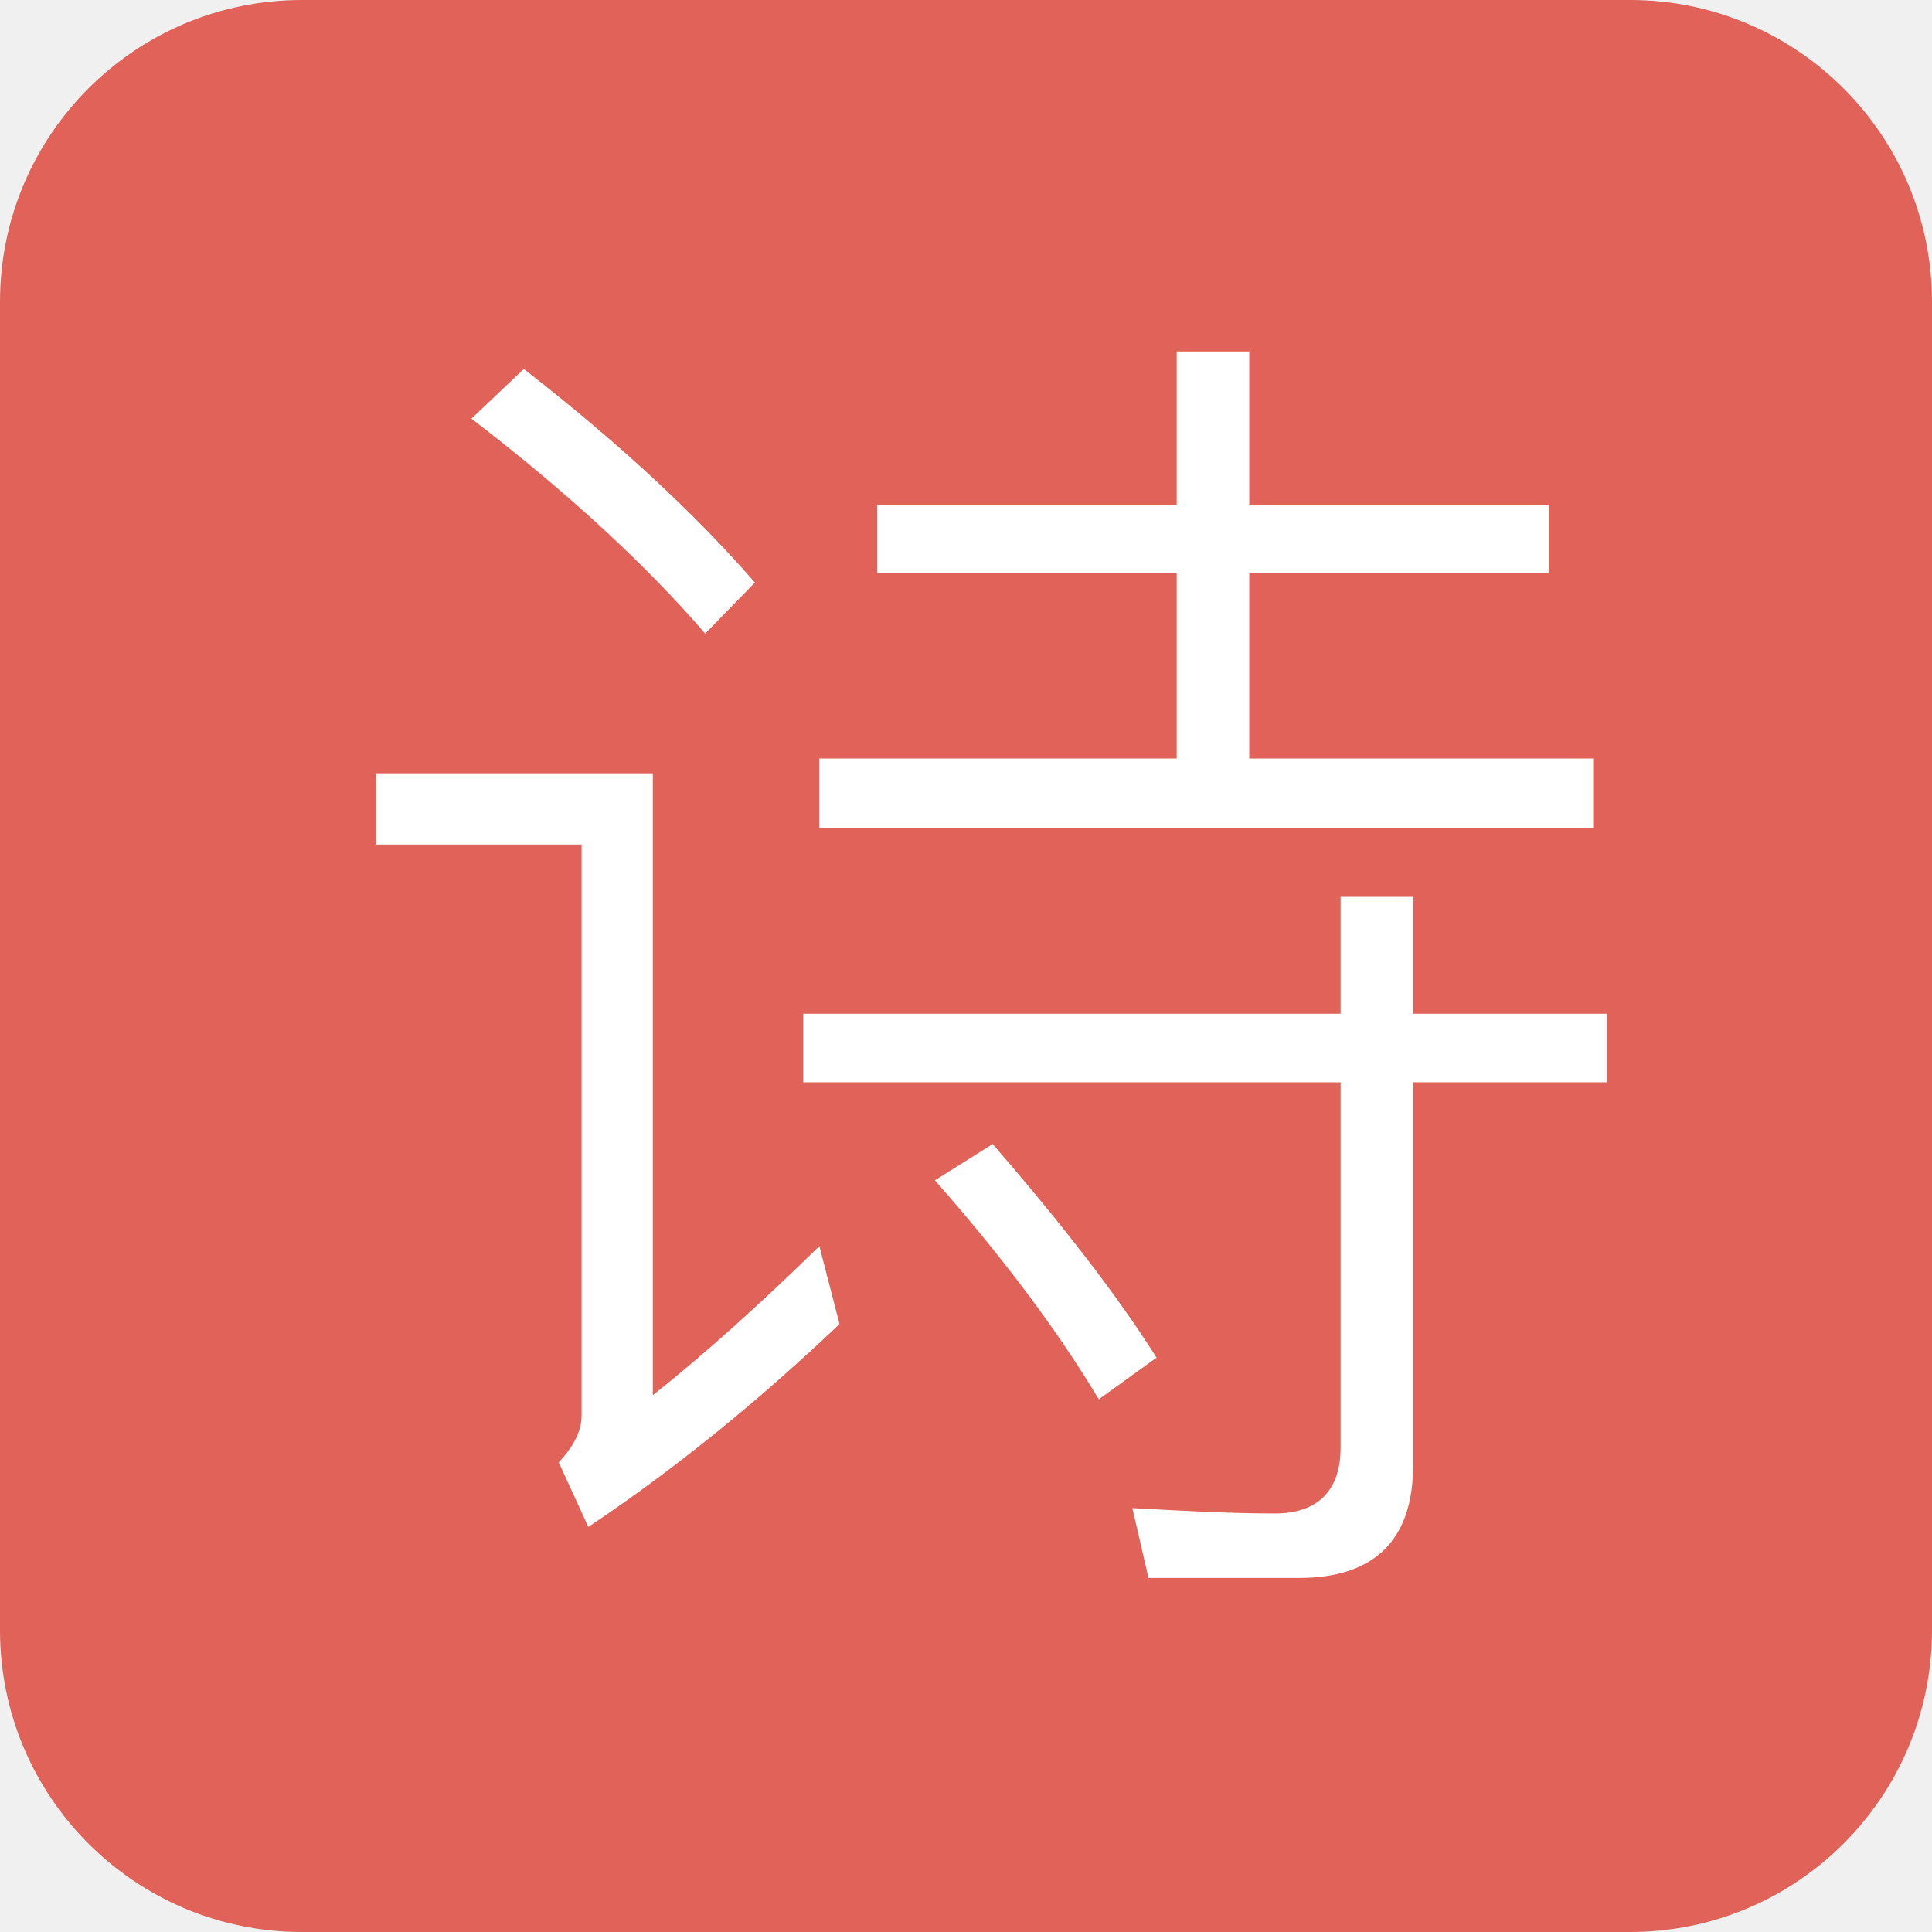
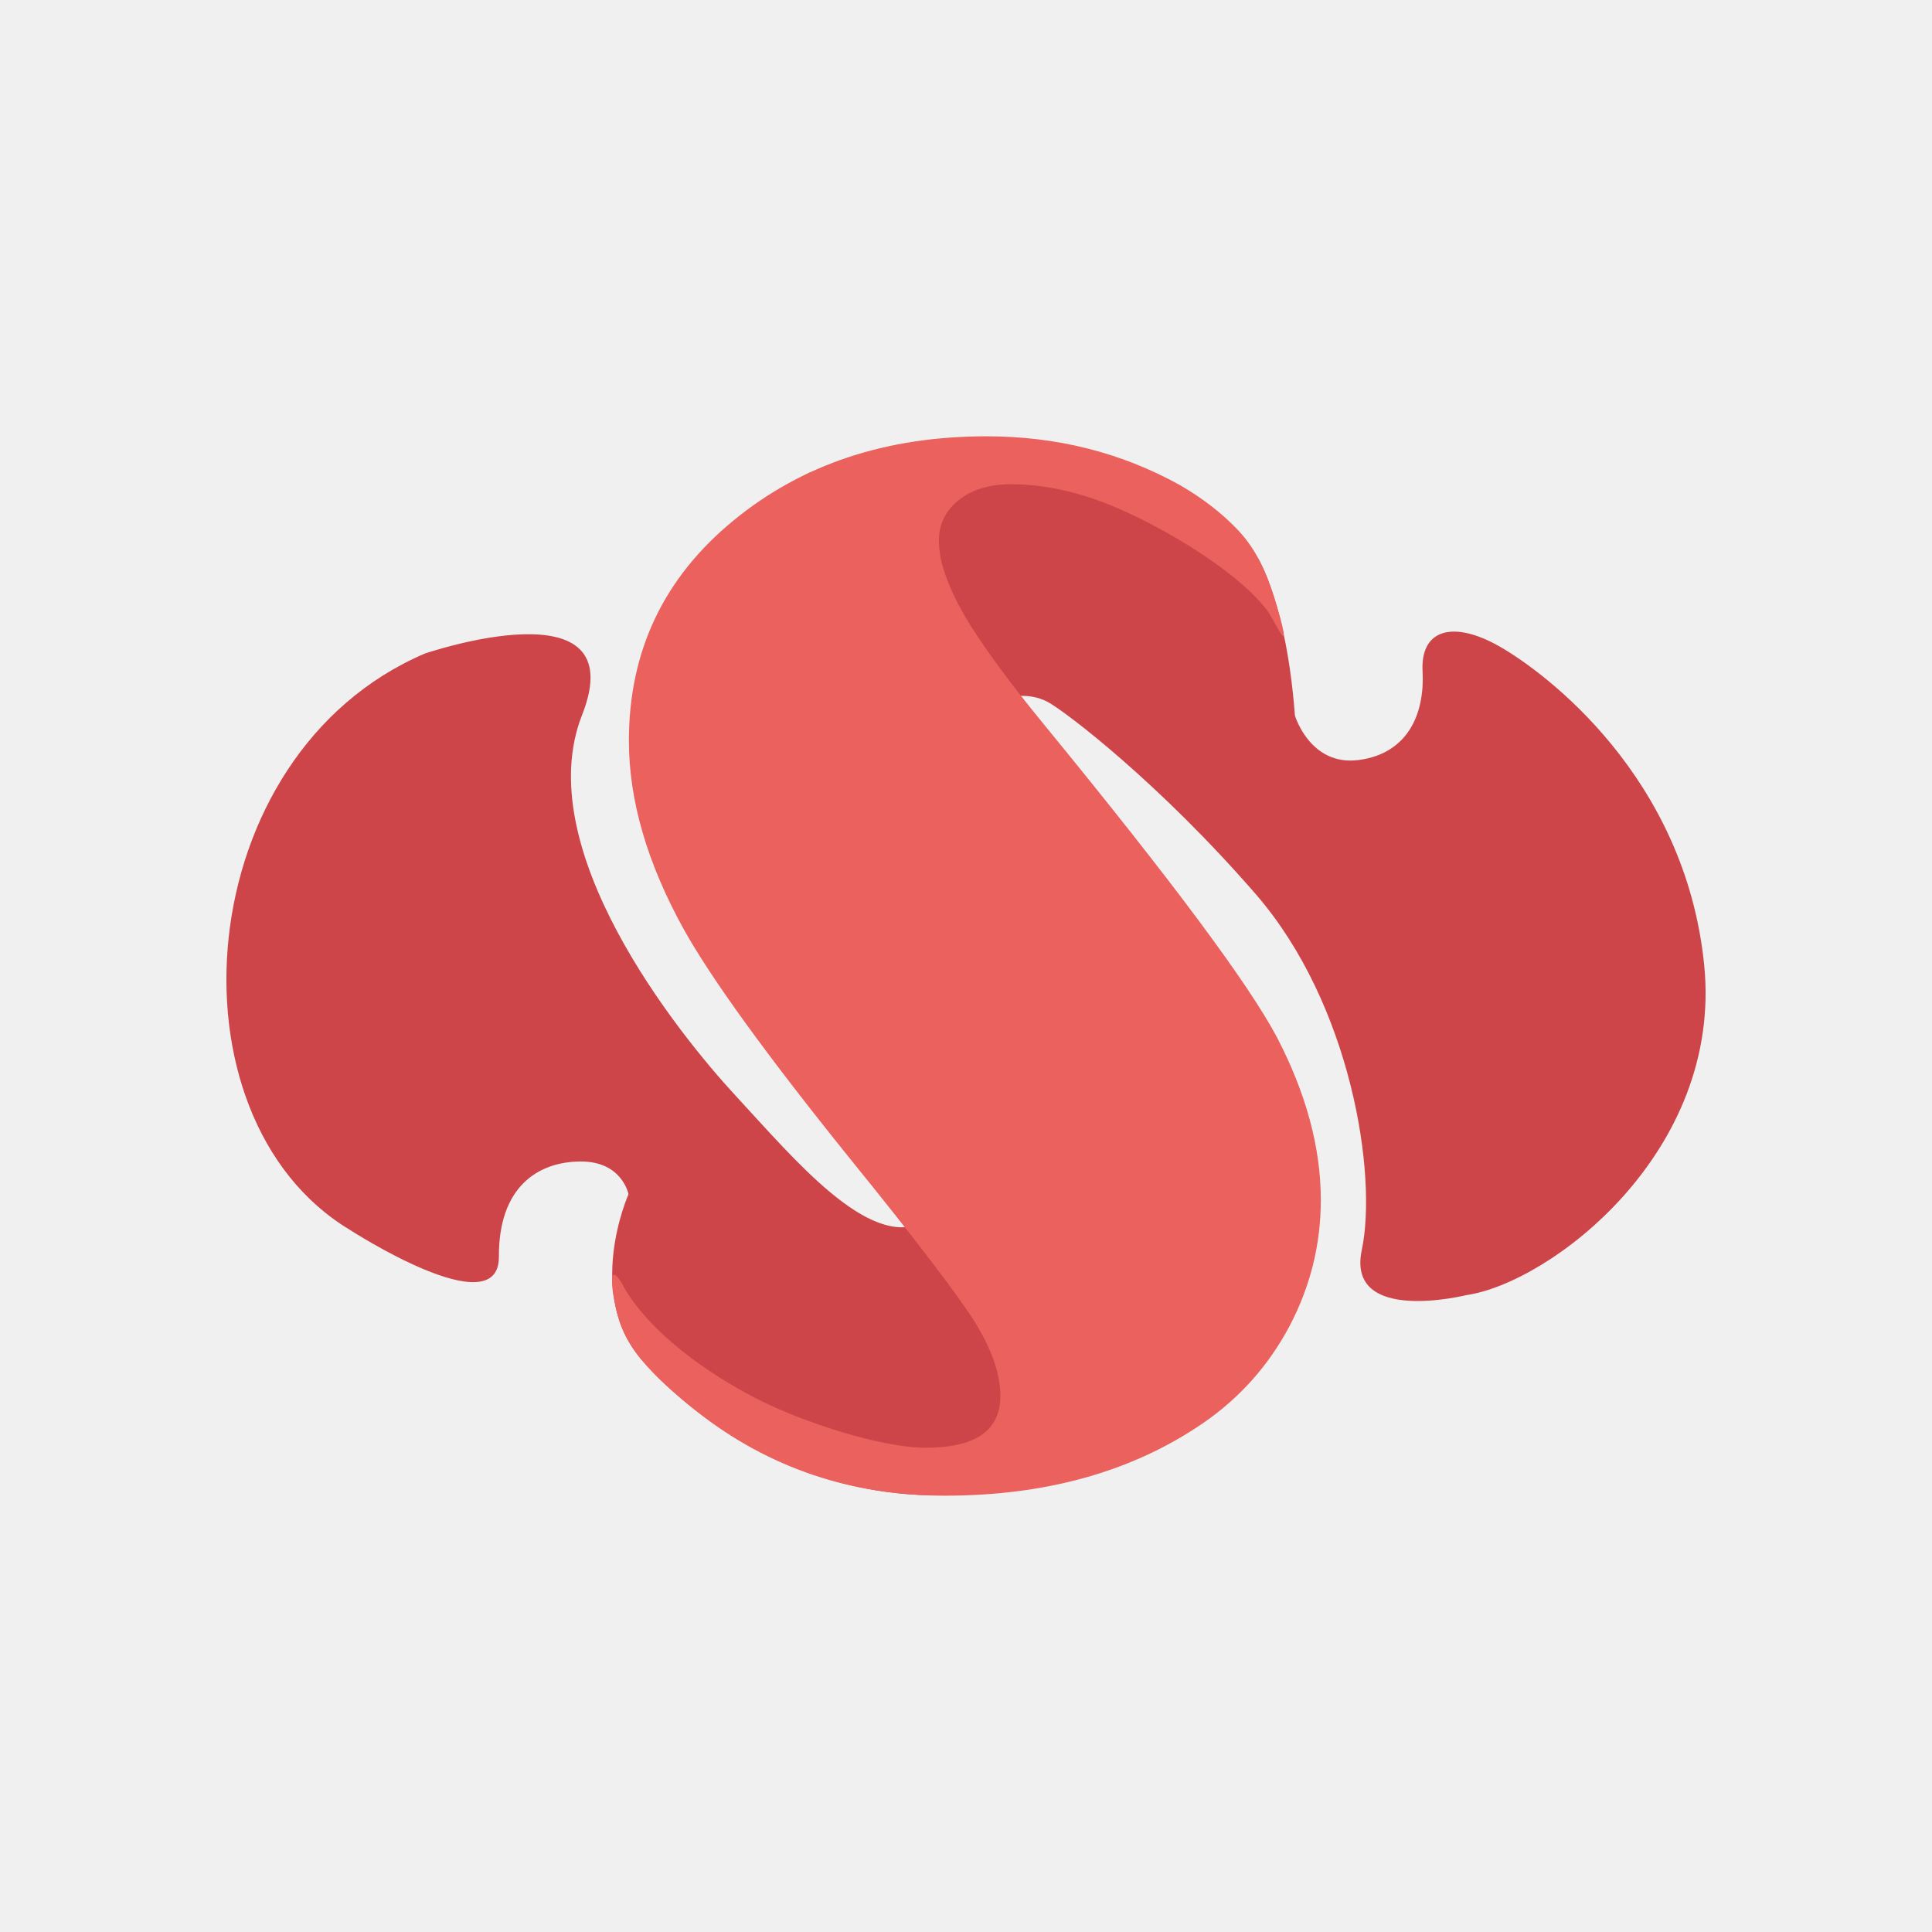
- <svg xmlns="http://www.w3.org/2000/svg" width="256" height="256" viewBox="0 0 256 256" fill="none">
-   <rect width="256" height="256" rx="40" fill="#E16259" />
-   <path d="M155.92 46.574V66.866H116.226V75.944H155.92V100.508H108.572V109.764H211.1V100.508H165.532V75.944H205.226V66.866H165.532V46.574H155.92ZM106.436 134.328V143.406H177.636V191.822C177.636 197.518 174.61 200.544 168.914 200.544C162.862 200.544 156.632 200.188 150.046 199.832L152.182 209.088H172.118C182.086 209.088 187.248 204.104 187.248 194.136V143.406H212.88V134.328H187.248V118.842H177.636V134.328H106.436ZM131.534 151.594L123.88 156.4C133.136 166.902 140.256 176.514 145.596 185.414L153.25 179.896C148.088 171.708 140.79 162.274 131.534 151.594ZM69.412 48.888L62.47 55.474C75.464 65.442 85.788 75.054 93.442 83.954L100.028 77.19C91.84 67.756 81.516 58.322 69.412 48.888ZM49.832 102.466V111.9H77.066V187.55C77.066 189.686 75.998 191.644 74.04 193.78L77.956 202.324C89.704 194.492 100.74 185.414 111.242 175.446L108.572 165.122C100.74 172.776 93.442 179.362 86.5 184.88V102.466H49.832Z" fill="white" />
+ <svg xmlns="http://www.w3.org/2000/svg" xml:space="preserve" width="86.699mm" height="86.699mm" version="1.1" style="shape-rendering:geometricPrecision; text-rendering:geometricPrecision; image-rendering:optimizeQuality; fill-rule:evenodd; clip-rule:evenodd" viewBox="0 0 2391.69 2391.69">
+   <defs>
+     <style type="text/css">
+    
+     .fil0 {fill:none}
+     .fil1 {fill:#CD4549}
+     .fil2 {fill:#EA615E;fill-rule:nonzero}
+    
+   </style>
+   </defs>
+   <g id="图层_x0020_1">
+     <rect class="fil0" x="-0" y="0" width="2391.69" height="2391.69" />
+     <g id="_2823240007472">
+       <path class="fil1" d="M1002.12 585.06c0,0 353.14,-99.24 555.11,105.9 0,0 35.22,55.01 45.81,194.87 0,0 18.73,62.94 79,55.01 60.27,-7.93 81.85,-56.41 79,-109.56 -2.85,-53.15 38.69,-63.41 95.7,-30.78 57.01,32.63 229.26,161.31 252.87,393.5 23.62,232.19 -190.57,394.43 -294.82,409.35 0,0 -148.55,36.85 -129,-55.93 19.54,-92.78 -12.79,-303.99 -131.32,-440.6 -118.54,-136.6 -233.96,-224.97 -257.27,-237.79 -23.31,-12.82 -80.18,-18.19 -102.17,58.27 0,0 -17.1,95.11 91.21,111.9 108.32,16.79 272.01,138.93 307.85,339.41 35.83,200.48 -165.29,494.5 -469.07,471.2 -139.51,-10.7 -252.86,-80.78 -328.24,-163.66 -74.82,-82.26 -18.74,-207.76 -18.74,-207.76 0,0 -7.74,-41.03 -59.86,-40.56 -52.12,0.47 -101,31.24 -100.59,117.96 0.41,86.72 -184.87,-33.56 -184.87,-33.56 -231.38,-139.37 -198.59,-588.17 93.09,-713.12 0,0 259.91,-89.04 194.76,76.01 -65.15,165.05 118.09,393.5 190.57,471.83 72.48,78.33 163.27,187.92 230.29,157.02 67.01,-30.9 36.06,-125.09 36.06,-125.09 0,0 -13.84,-38.23 -72.89,-36.37 0,0 -139.26,-17.74 -255.72,-225.67 0,0 -114.02,-152.92 -28.5,-377.65 0,0 47.35,-94.7 181.74,-164.12z" />
+       <path class="fil2" d="M773.76 1595.94c34.51,57.23 104.01,104.89 160.97,134.51 57.18,29.72 155.77,61.77 211.36,61.77 61.53,0 92.3,-21.33 92.3,-64.31 0,-27.21 -10.8,-57.81 -32.12,-92.13 -21.59,-34.01 -72.87,-101.41 -154.63,-202.19 -102.55,-127.37 -171.1,-221.98 -205.37,-283.5 -45.07,-81.62 -67.74,-159.22 -67.74,-233.11 0,-110.99 43.18,-201.88 129.54,-272.68 84.74,-69.56 188.91,-104.19 313.32,-104.19 86.63,0 166.51,20.09 239.1,60.29 27.25,15.77 50.73,33.7 70.43,54.1 19.7,20.4 28.49,39.6 34.27,52.26 10.08,22.09 24.49,72.26 24.15,79.32 -0.38,7.96 -13.99,-21.3 -20.03,-29.5 -33.24,-45.21 -118.91,-98.46 -184.92,-127.12 -46.39,-20.14 -90.67,-29.99 -133.05,-29.99 -26.44,0 -47.77,6.49 -64.22,19.48 -16.46,12.98 -24.83,29.68 -24.83,50.39 0,24.73 10.25,54.72 30.49,90.58 20.51,35.55 55.06,82.85 103.9,142.21 154.63,188.9 249.36,316.27 284.17,382.12 36.16,69.56 54.24,136.65 54.24,201.26 0,55.03 -12.95,106.97 -38.59,155.82 -25.91,48.85 -61.53,89.04 -107.41,120.57 -87.17,59.67 -193.76,89.66 -319.52,89.66 -115.51,0 -217.55,-34.29 -305.22,-102.95 -61.55,-48.2 -90.18,-83.14 -99.67,-120.31 -1.91,-7.48 -5.45,-22.71 -6.46,-32.55 -4.1,-39.67 15.51,0.11 15.54,0.16z" />
+     </g>
+   </g>
</svg>
